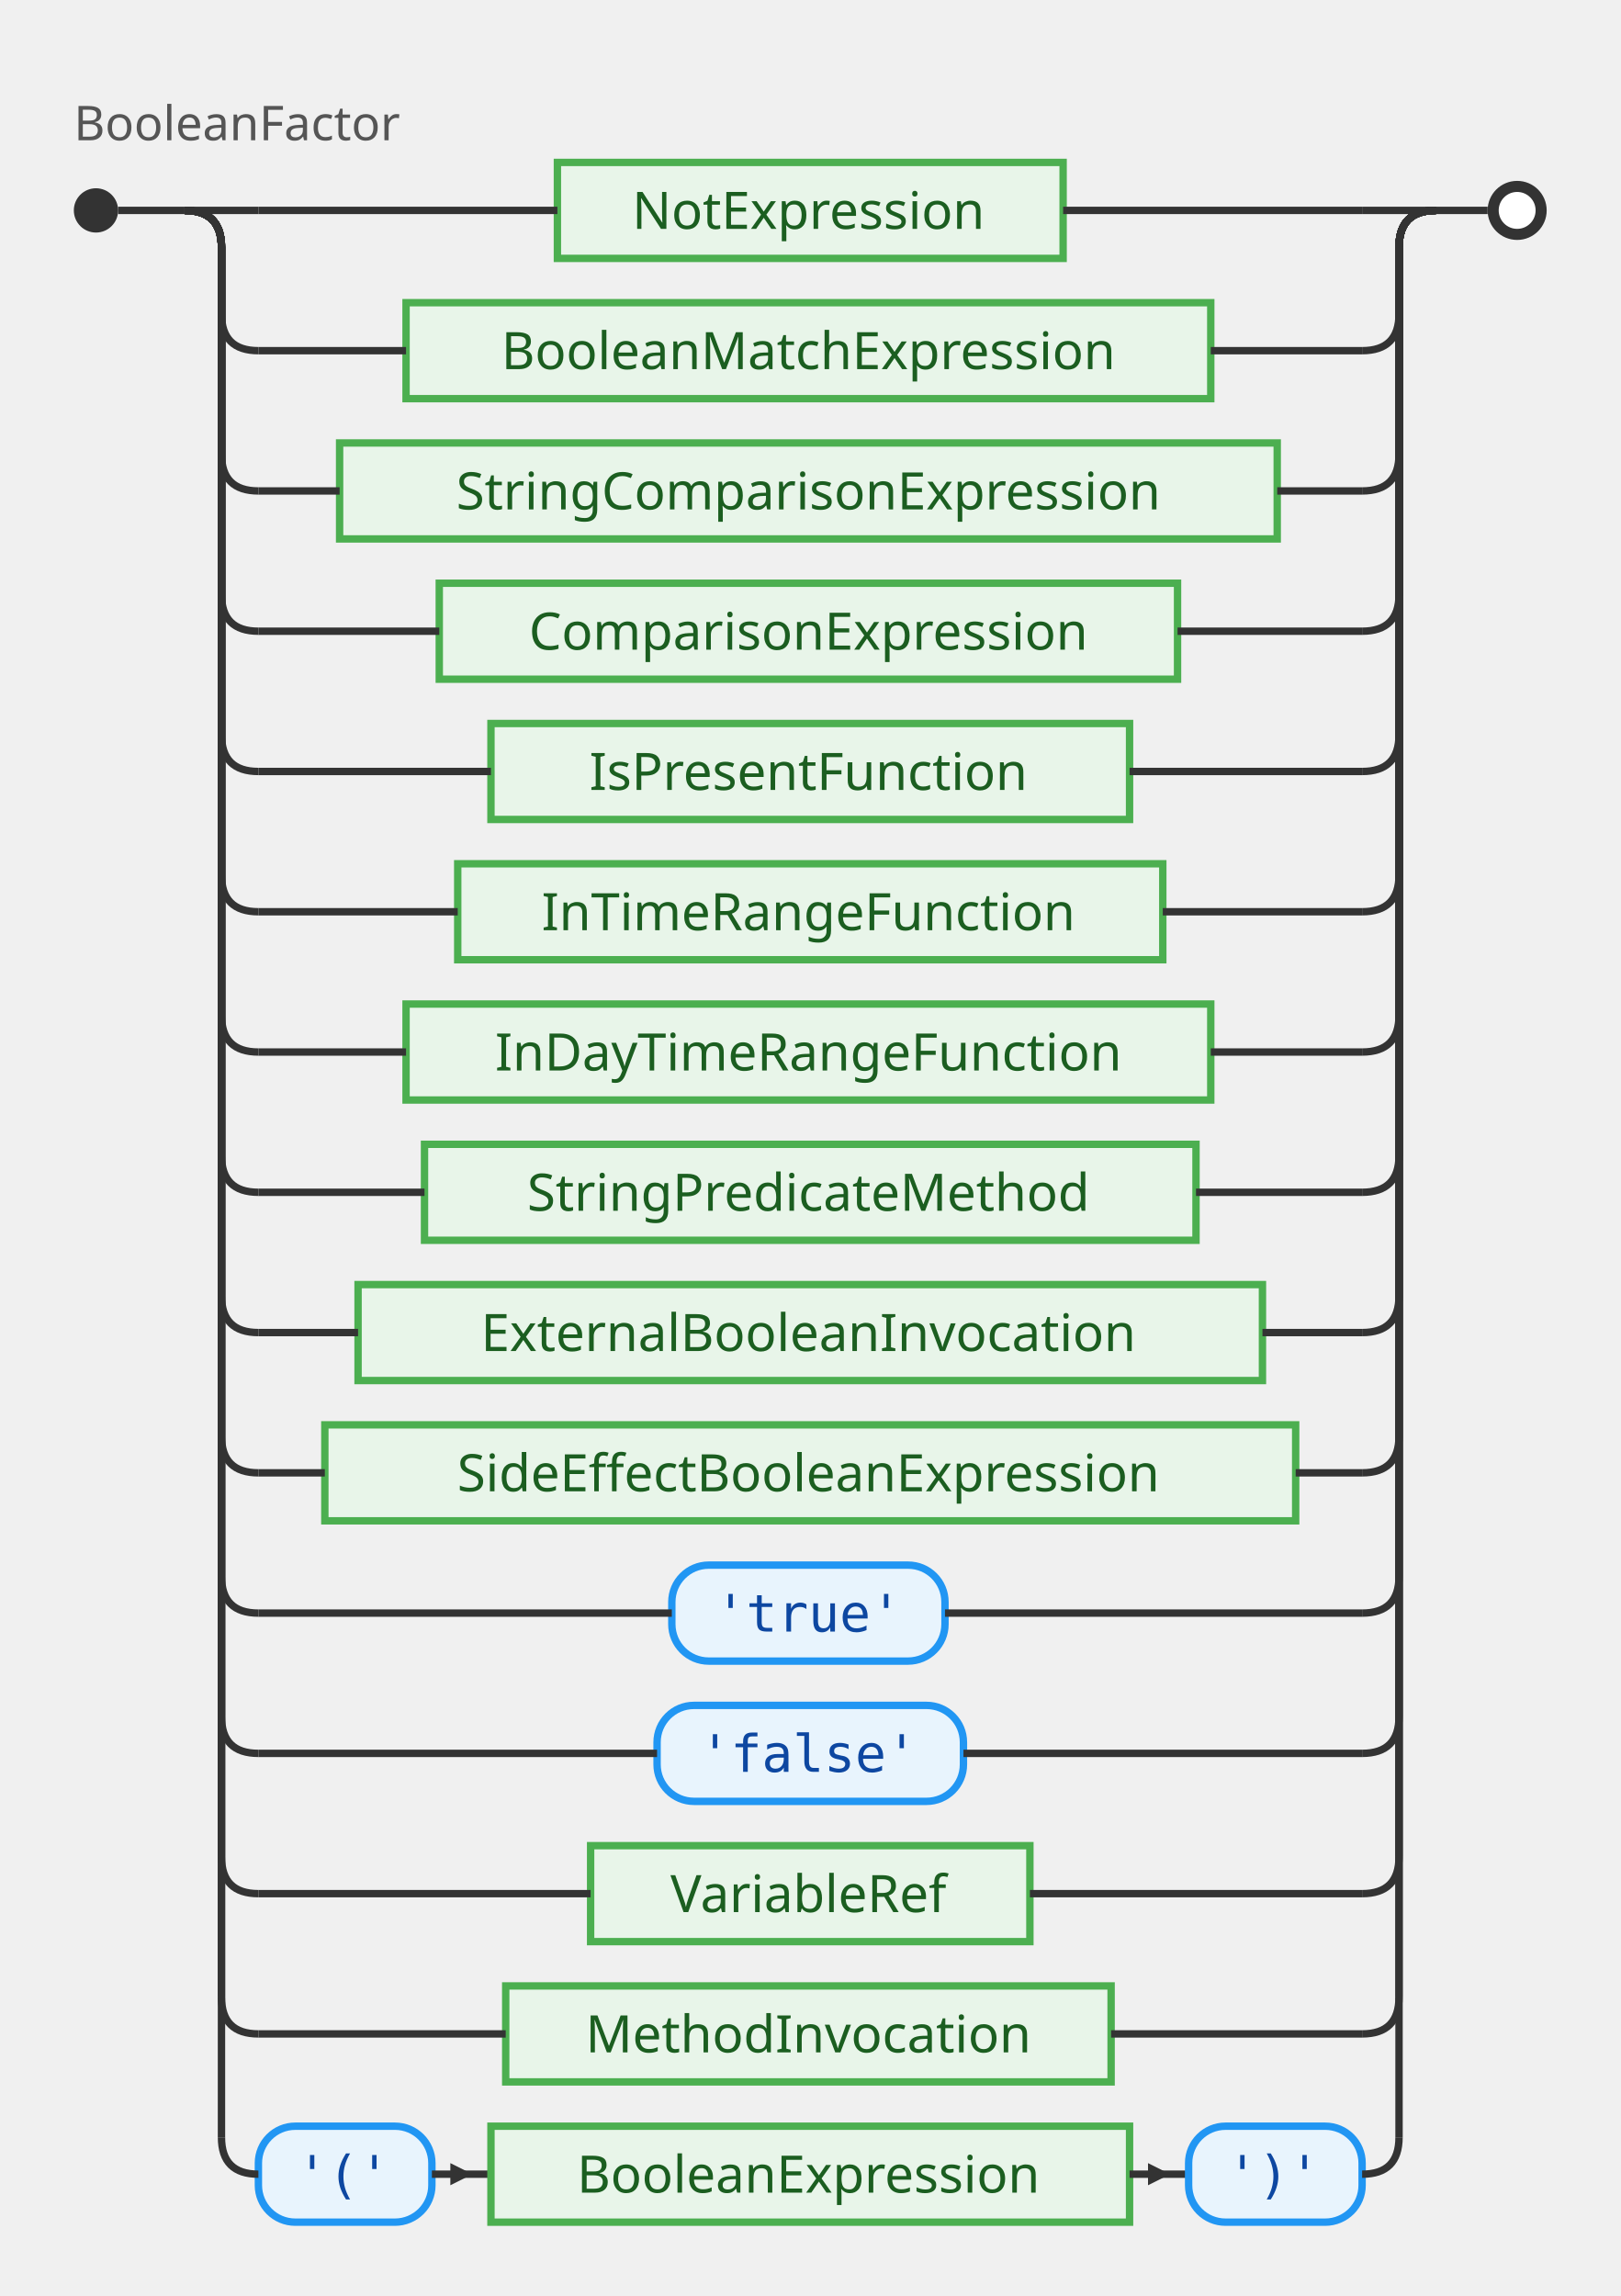
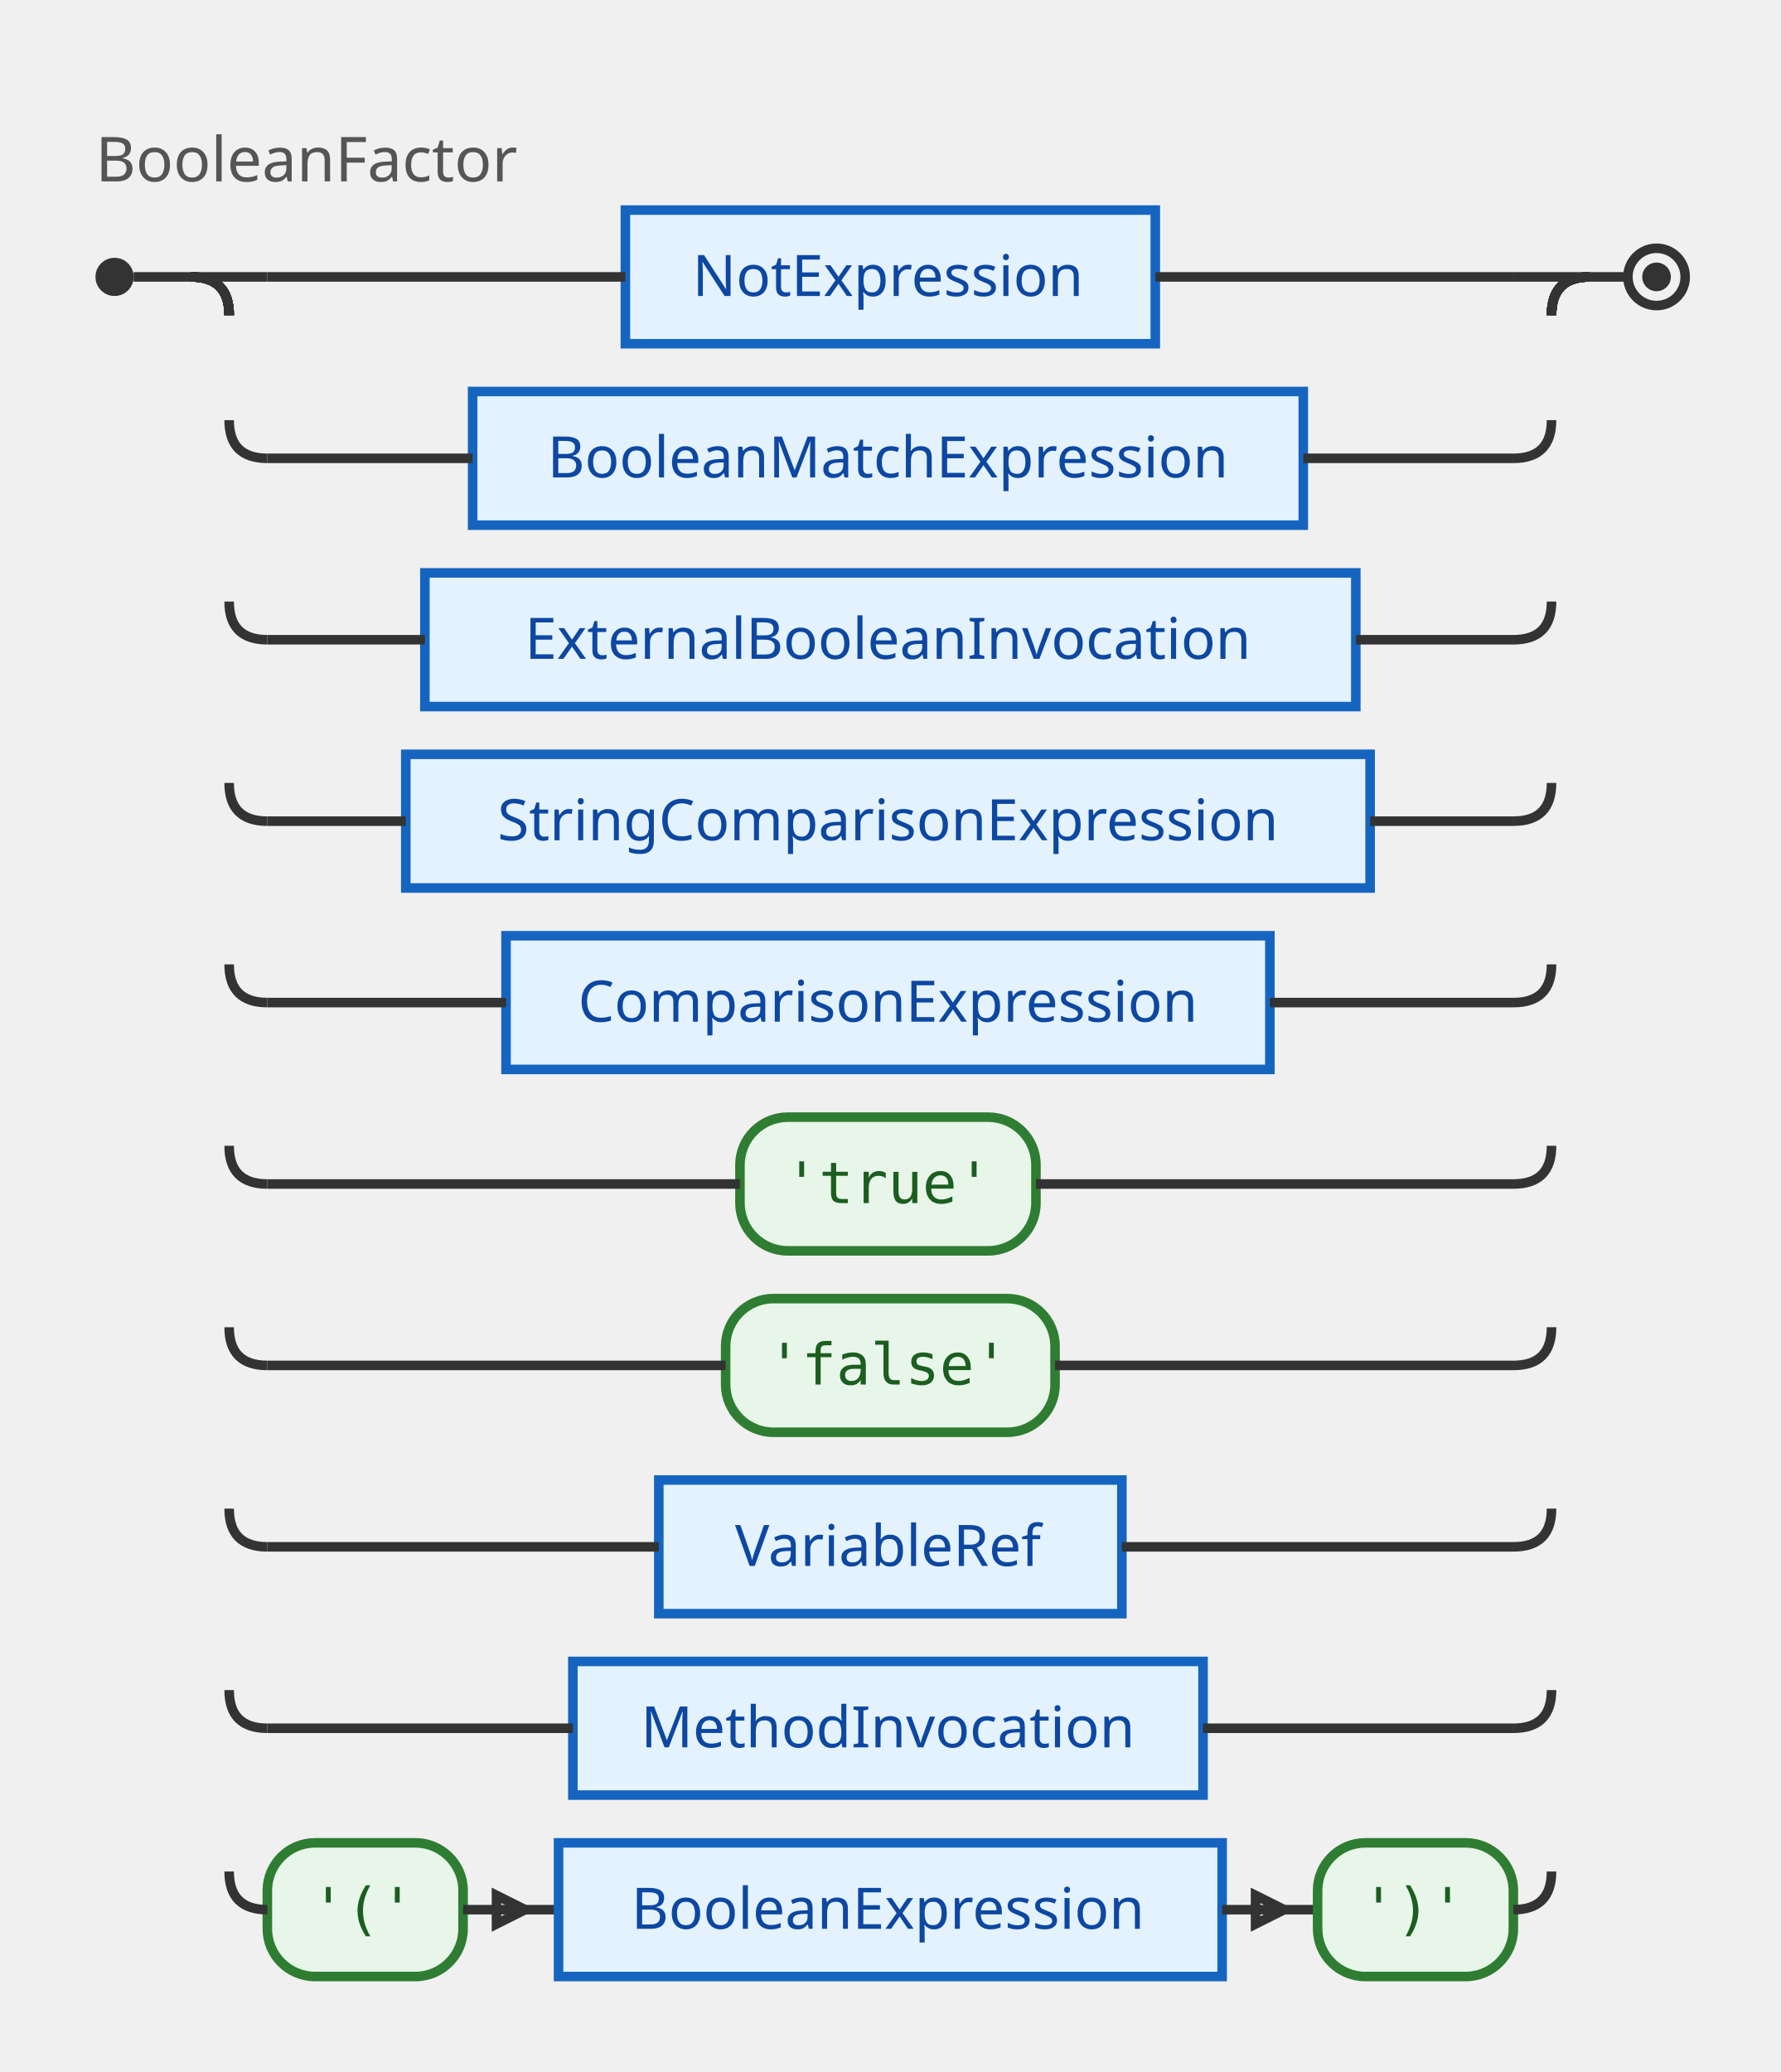
- <svg xmlns="http://www.w3.org/2000/svg" xmlns:xlink="http://www.w3.org/1999/xlink" width="439" height="622">
+ <svg xmlns="http://www.w3.org/2000/svg" width="373" height="434">
  <style>
-   svg { background: white; font-family: sans-serif; }
  .rail { stroke: #333; stroke-width: 2; fill: none; }
-   .arrow { fill: #333; }
-   .terminal-box { fill: #E8F4FD; stroke: #2196F3; stroke-width: 2; rx: 10; ry: 10; }
-   .nonterminal-box { fill: #E8F5E9; stroke: #4CAF50; stroke-width: 2; }
-   .nonterminal-box:hover { fill: #C8E6C9; stroke: #2E7D32; cursor: pointer; }
-   .terminal-text { font-family: monospace; font-size: 14px; fill: #0D47A1; }
-   .nonterminal-text { font-family: sans-serif; font-size: 14px; fill: #1B5E20; }
-   a:hover .nonterminal-text { fill: #1B5E20; text-decoration: underline; }
+   .arrow { stroke: #333; stroke-width: 2; fill: none; }
+   .terminal-box { fill: #e8f5e9; stroke: #2e7d32; stroke-width: 2; }
+   .terminal-text { font-family: monospace; font-size: 12px; fill: #1b5e20; }
+   .nonterminal-box { fill: #e3f2fd; stroke: #1565c0; stroke-width: 2; }
+   .nonterminal-text { font-family: sans-serif; font-size: 12px; fill: #0d47a1; }
  .start-circle { fill: #333; stroke: none; }
-   .end-circle-outer { fill: #333; stroke: none; }
-   .end-circle-inner { fill: white; stroke: none; }
+   .end-circle-outer { fill: none; stroke: #333; stroke-width: 2; }
+   .end-circle-inner { fill: #333; stroke: none; }
+   rect, g { transition: all 0.3s; }
</style>
  <text x="20" y="38" font-size="13" fill="#555" font-family="sans-serif">BooleanFactor</text>
-   <circle cx="26" cy="57" r="6" class="start-circle" />
-   <line x1="32" y1="57" x2="50" y2="57" class="rail" />
-   <a xlink:href="#NotExpression" target="_top">
-     <rect x="151" y="44" width="137" height="26" class="nonterminal-box" />
-     <text x="219" y="62" text-anchor="middle" class="nonterminal-text">NotExpression</text>
-   </a>
-   <line x1="70" y1="57" x2="151" y2="57" class="rail" />
-   <line x1="288" y1="57" x2="369" y2="57" class="rail" />
-   <line x1="50" y1="57" x2="70" y2="57" class="rail" />
-   <line x1="369" y1="57" x2="389" y2="57" class="rail" />
-   <a xlink:href="#BooleanMatchExpression" target="_top">
-     <rect x="110" y="82" width="218" height="26" class="nonterminal-box" />
-     <text x="219" y="100" text-anchor="middle" class="nonterminal-text">BooleanMatchExpression</text>
-   </a>
-   <line x1="70" y1="95" x2="110" y2="95" class="rail" />
-   <line x1="328" y1="95" x2="369" y2="95" class="rail" />
-   <path d="M 50,57 Q 60,57 60,67" class="rail" />
-   <line x1="60" y1="67" x2="60" y2="85" class="rail" />
-   <path d="M 60,85 Q 60,95 70,95" class="rail" />
-   <path d="M 369,95 Q 379,95 379,85" class="rail" />
-   <line x1="379" y1="85" x2="379" y2="67" class="rail" />
-   <path d="M 379,67 Q 379,57 389,57" class="rail" />
-   <a xlink:href="#StringComparisonExpression" target="_top">
-     <rect x="92" y="120" width="254" height="26" class="nonterminal-box" />
-     <text x="219" y="138" text-anchor="middle" class="nonterminal-text">StringComparisonExpression</text>
-   </a>
-   <line x1="70" y1="133" x2="92" y2="133" class="rail" />
-   <line x1="346" y1="133" x2="369" y2="133" class="rail" />
-   <path d="M 50,57 Q 60,57 60,67" class="rail" />
-   <line x1="60" y1="67" x2="60" y2="123" class="rail" />
-   <path d="M 60,123 Q 60,133 70,133" class="rail" />
-   <path d="M 369,133 Q 379,133 379,123" class="rail" />
-   <line x1="379" y1="123" x2="379" y2="67" class="rail" />
-   <path d="M 379,67 Q 379,57 389,57" class="rail" />
-   <a xlink:href="#ComparisonExpression" target="_top">
-     <rect x="119" y="158" width="200" height="26" class="nonterminal-box" />
-     <text x="219" y="176" text-anchor="middle" class="nonterminal-text">ComparisonExpression</text>
-   </a>
-   <line x1="70" y1="171" x2="119" y2="171" class="rail" />
-   <line x1="319" y1="171" x2="369" y2="171" class="rail" />
-   <path d="M 50,57 Q 60,57 60,67" class="rail" />
-   <line x1="60" y1="67" x2="60" y2="161" class="rail" />
-   <path d="M 60,161 Q 60,171 70,171" class="rail" />
-   <path d="M 369,171 Q 379,171 379,161" class="rail" />
-   <line x1="379" y1="161" x2="379" y2="67" class="rail" />
-   <path d="M 379,67 Q 379,57 389,57" class="rail" />
-   <a xlink:href="#IsPresentFunction" target="_top">
-     <rect x="133" y="196" width="173" height="26" class="nonterminal-box" />
-     <text x="219" y="214" text-anchor="middle" class="nonterminal-text">IsPresentFunction</text>
-   </a>
-   <line x1="70" y1="209" x2="133" y2="209" class="rail" />
-   <line x1="306" y1="209" x2="369" y2="209" class="rail" />
-   <path d="M 50,57 Q 60,57 60,67" class="rail" />
-   <line x1="60" y1="67" x2="60" y2="199" class="rail" />
-   <path d="M 60,199 Q 60,209 70,209" class="rail" />
-   <path d="M 369,209 Q 379,209 379,199" class="rail" />
-   <line x1="379" y1="199" x2="379" y2="67" class="rail" />
-   <path d="M 379,67 Q 379,57 389,57" class="rail" />
-   <a xlink:href="#InTimeRangeFunction" target="_top">
-     <rect x="124" y="234" width="191" height="26" class="nonterminal-box" />
-     <text x="219" y="252" text-anchor="middle" class="nonterminal-text">InTimeRangeFunction</text>
-   </a>
-   <line x1="70" y1="247" x2="124" y2="247" class="rail" />
-   <line x1="315" y1="247" x2="369" y2="247" class="rail" />
-   <path d="M 50,57 Q 60,57 60,67" class="rail" />
-   <line x1="60" y1="67" x2="60" y2="237" class="rail" />
-   <path d="M 60,237 Q 60,247 70,247" class="rail" />
-   <path d="M 369,247 Q 379,247 379,237" class="rail" />
-   <line x1="379" y1="237" x2="379" y2="67" class="rail" />
-   <path d="M 379,67 Q 379,57 389,57" class="rail" />
-   <a xlink:href="#InDayTimeRangeFunction" target="_top">
-     <rect x="110" y="272" width="218" height="26" class="nonterminal-box" />
-     <text x="219" y="290" text-anchor="middle" class="nonterminal-text">InDayTimeRangeFunction</text>
-   </a>
-   <line x1="70" y1="285" x2="110" y2="285" class="rail" />
-   <line x1="328" y1="285" x2="369" y2="285" class="rail" />
-   <path d="M 50,57 Q 60,57 60,67" class="rail" />
-   <line x1="60" y1="67" x2="60" y2="275" class="rail" />
-   <path d="M 60,275 Q 60,285 70,285" class="rail" />
-   <path d="M 369,285 Q 379,285 379,275" class="rail" />
-   <line x1="379" y1="275" x2="379" y2="67" class="rail" />
-   <path d="M 379,67 Q 379,57 389,57" class="rail" />
-   <a xlink:href="#StringPredicateMethod" target="_top">
-     <rect x="115" y="310" width="209" height="26" class="nonterminal-box" />
-     <text x="219" y="328" text-anchor="middle" class="nonterminal-text">StringPredicateMethod</text>
-   </a>
-   <line x1="70" y1="323" x2="115" y2="323" class="rail" />
-   <line x1="324" y1="323" x2="369" y2="323" class="rail" />
-   <path d="M 50,57 Q 60,57 60,67" class="rail" />
-   <line x1="60" y1="67" x2="60" y2="313" class="rail" />
-   <path d="M 60,313 Q 60,323 70,323" class="rail" />
-   <path d="M 369,323 Q 379,323 379,313" class="rail" />
-   <line x1="379" y1="313" x2="379" y2="67" class="rail" />
-   <path d="M 379,67 Q 379,57 389,57" class="rail" />
-   <a xlink:href="#ExternalBooleanInvocation" target="_top">
-     <rect x="97" y="348" width="245" height="26" class="nonterminal-box" />
-     <text x="219" y="366" text-anchor="middle" class="nonterminal-text">ExternalBooleanInvocation</text>
-   </a>
-   <line x1="70" y1="361" x2="97" y2="361" class="rail" />
-   <line x1="342" y1="361" x2="369" y2="361" class="rail" />
-   <path d="M 50,57 Q 60,57 60,67" class="rail" />
-   <line x1="60" y1="67" x2="60" y2="351" class="rail" />
-   <path d="M 60,351 Q 60,361 70,361" class="rail" />
-   <path d="M 369,361 Q 379,361 379,351" class="rail" />
-   <line x1="379" y1="351" x2="379" y2="67" class="rail" />
-   <path d="M 379,67 Q 379,57 389,57" class="rail" />
-   <a xlink:href="#SideEffectBooleanExpression" target="_top">
-     <rect x="88" y="386" width="263" height="26" class="nonterminal-box" />
-     <text x="219" y="404" text-anchor="middle" class="nonterminal-text">SideEffectBooleanExpression</text>
-   </a>
-   <line x1="70" y1="399" x2="88" y2="399" class="rail" />
-   <line x1="351" y1="399" x2="369" y2="399" class="rail" />
-   <path d="M 50,57 Q 60,57 60,67" class="rail" />
-   <line x1="60" y1="67" x2="60" y2="389" class="rail" />
-   <path d="M 60,389 Q 60,399 70,399" class="rail" />
-   <path d="M 369,399 Q 379,399 379,389" class="rail" />
-   <line x1="379" y1="389" x2="379" y2="67" class="rail" />
-   <path d="M 379,67 Q 379,57 389,57" class="rail" />
-   <rect x="182" y="424" width="74" height="26" rx="10" ry="10" class="terminal-box" />
-   <text x="219" y="442" text-anchor="middle" class="terminal-text">'true'</text>
-   <line x1="70" y1="437" x2="182" y2="437" class="rail" />
-   <line x1="256" y1="437" x2="369" y2="437" class="rail" />
-   <path d="M 50,57 Q 60,57 60,67" class="rail" />
-   <line x1="60" y1="67" x2="60" y2="427" class="rail" />
-   <path d="M 60,427 Q 60,437 70,437" class="rail" />
-   <path d="M 369,437 Q 379,437 379,427" class="rail" />
-   <line x1="379" y1="427" x2="379" y2="67" class="rail" />
-   <path d="M 379,67 Q 379,57 389,57" class="rail" />
-   <rect x="178" y="462" width="83" height="26" rx="10" ry="10" class="terminal-box" />
-   <text x="219" y="480" text-anchor="middle" class="terminal-text">'false'</text>
-   <line x1="70" y1="475" x2="178" y2="475" class="rail" />
-   <line x1="261" y1="475" x2="369" y2="475" class="rail" />
-   <path d="M 50,57 Q 60,57 60,67" class="rail" />
-   <line x1="60" y1="67" x2="60" y2="465" class="rail" />
-   <path d="M 60,465 Q 60,475 70,475" class="rail" />
-   <path d="M 369,475 Q 379,475 379,465" class="rail" />
-   <line x1="379" y1="465" x2="379" y2="67" class="rail" />
-   <path d="M 379,67 Q 379,57 389,57" class="rail" />
-   <a xlink:href="#VariableRef" target="_top">
-     <rect x="160" y="500" width="119" height="26" class="nonterminal-box" />
-     <text x="219" y="518" text-anchor="middle" class="nonterminal-text">VariableRef</text>
-   </a>
-   <line x1="70" y1="513" x2="160" y2="513" class="rail" />
-   <line x1="279" y1="513" x2="369" y2="513" class="rail" />
-   <path d="M 50,57 Q 60,57 60,67" class="rail" />
-   <line x1="60" y1="67" x2="60" y2="503" class="rail" />
-   <path d="M 60,503 Q 60,513 70,513" class="rail" />
-   <path d="M 369,513 Q 379,513 379,503" class="rail" />
-   <line x1="379" y1="503" x2="379" y2="67" class="rail" />
-   <path d="M 379,67 Q 379,57 389,57" class="rail" />
-   <a xlink:href="#MethodInvocation" target="_top">
-     <rect x="137" y="538" width="164" height="26" class="nonterminal-box" />
-     <text x="219" y="556" text-anchor="middle" class="nonterminal-text">MethodInvocation</text>
-   </a>
-   <line x1="70" y1="551" x2="137" y2="551" class="rail" />
-   <line x1="301" y1="551" x2="369" y2="551" class="rail" />
-   <path d="M 50,57 Q 60,57 60,67" class="rail" />
-   <line x1="60" y1="67" x2="60" y2="541" class="rail" />
-   <path d="M 60,541 Q 60,551 70,551" class="rail" />
-   <path d="M 369,551 Q 379,551 379,541" class="rail" />
-   <line x1="379" y1="541" x2="379" y2="67" class="rail" />
-   <path d="M 379,67 Q 379,57 389,57" class="rail" />
-   <rect x="70" y="576" width="47" height="26" rx="10" ry="10" class="terminal-box" />
-   <text x="93" y="594" text-anchor="middle" class="terminal-text">'('</text>
-   <line x1="117" y1="589" x2="133" y2="589" class="rail" />
-   <polygon points="122,586 128,589 122,592" class="arrow" />
-   <a xlink:href="#BooleanExpression" target="_top">
-     <rect x="133" y="576" width="173" height="26" class="nonterminal-box" />
-     <text x="219" y="594" text-anchor="middle" class="nonterminal-text">BooleanExpression</text>
-   </a>
-   <line x1="306" y1="589" x2="322" y2="589" class="rail" />
-   <polygon points="311,586 317,589 311,592" class="arrow" />
-   <rect x="322" y="576" width="47" height="26" rx="10" ry="10" class="terminal-box" />
-   <text x="345" y="594" text-anchor="middle" class="terminal-text">')'</text>
-   <path d="M 50,57 Q 60,57 60,67" class="rail" />
-   <line x1="60" y1="67" x2="60" y2="579" class="rail" />
-   <path d="M 60,579 Q 60,589 70,589" class="rail" />
-   <path d="M 369,589 Q 379,589 379,579" class="rail" />
-   <line x1="379" y1="579" x2="379" y2="67" class="rail" />
-   <path d="M 379,67 Q 379,57 389,57" class="rail" />
-   <line x1="389" y1="57" x2="403" y2="57" class="rail" />
-   <circle cx="411" cy="57" r="8" class="end-circle-outer" />
-   <circle cx="411" cy="57" r="5" class="end-circle-inner" />
+   <circle cx="24" cy="58" r="4" class="start-circle" />
+   <line x1="28" y1="58" x2="40" y2="58" class="rail" />
+   <g id="377478451">
+     <g id="1685232414">
+       <rect x="131" y="44" width="111" height="28" class="nonterminal-box" />
+       <text x="186" y="62" text-anchor="middle" class="nonterminal-text">NotExpression</text>
+     </g>
+     <line x1="56" y1="58" x2="131" y2="58" class="rail" />
+     <line x1="242" y1="58" x2="317" y2="58" class="rail" />
+     <line x1="40" y1="58" x2="56" y2="58" class="rail" />
+     <line x1="317" y1="58" x2="333" y2="58" class="rail" />
+     <g id="280744458">
+       <rect x="99" y="82" width="174" height="28" class="nonterminal-box" />
+       <text x="186" y="100" text-anchor="middle" class="nonterminal-text">BooleanMatchExpression</text>
+     </g>
+     <line x1="56" y1="96" x2="99" y2="96" class="rail" />
+     <line x1="273" y1="96" x2="317" y2="96" class="rail" />
+     <path d="M40,58 Q48,58 48,66" class="rail" fill="none" />
+     <path d="M48,88 Q48,96 56,96" class="rail" fill="none" />
+     <path d="M317,96 Q325,96 325,88" class="rail" fill="none" />
+     <path d="M325,66 Q325,58 333,58" class="rail" fill="none" />
+     <g id="1213216872">
+       <rect x="89" y="120" width="195" height="28" class="nonterminal-box" />
+       <text x="186" y="138" text-anchor="middle" class="nonterminal-text">ExternalBooleanInvocation</text>
+     </g>
+     <line x1="56" y1="134" x2="89" y2="134" class="rail" />
+     <line x1="284" y1="134" x2="317" y2="134" class="rail" />
+     <path d="M40,58 Q48,58 48,66" class="rail" fill="none" />
+     <path d="M48,126 Q48,134 56,134" class="rail" fill="none" />
+     <path d="M317,134 Q325,134 325,126" class="rail" fill="none" />
+     <path d="M325,66 Q325,58 333,58" class="rail" fill="none" />
+     <g id="1754638213">
+       <rect x="85" y="158" width="202" height="28" class="nonterminal-box" />
+       <text x="186" y="176" text-anchor="middle" class="nonterminal-text">StringComparisonExpression</text>
+     </g>
+     <line x1="56" y1="172" x2="85" y2="172" class="rail" />
+     <line x1="287" y1="172" x2="317" y2="172" class="rail" />
+     <path d="M40,58 Q48,58 48,66" class="rail" fill="none" />
+     <path d="M48,164 Q48,172 56,172" class="rail" fill="none" />
+     <path d="M317,172 Q325,172 325,164" class="rail" fill="none" />
+     <path d="M325,66 Q325,58 333,58" class="rail" fill="none" />
+     <g id="407858146">
+       <rect x="106" y="196" width="160" height="28" class="nonterminal-box" />
+       <text x="186" y="214" text-anchor="middle" class="nonterminal-text">ComparisonExpression</text>
+     </g>
+     <line x1="56" y1="210" x2="106" y2="210" class="rail" />
+     <line x1="266" y1="210" x2="317" y2="210" class="rail" />
+     <path d="M40,58 Q48,58 48,66" class="rail" fill="none" />
+     <path d="M48,202 Q48,210 56,210" class="rail" fill="none" />
+     <path d="M317,210 Q325,210 325,202" class="rail" fill="none" />
+     <path d="M325,66 Q325,58 333,58" class="rail" fill="none" />
+     <g id="1454031203">
+       <rect x="155" y="234" width="62" height="28" rx="10" ry="10" class="terminal-box" />
+       <text x="186" y="252" text-anchor="middle" class="terminal-text">'true'</text>
+     </g>
+     <line x1="56" y1="248" x2="155" y2="248" class="rail" />
+     <line x1="217" y1="248" x2="317" y2="248" class="rail" />
+     <path d="M40,58 Q48,58 48,66" class="rail" fill="none" />
+     <path d="M48,240 Q48,248 56,248" class="rail" fill="none" />
+     <path d="M317,248 Q325,248 325,240" class="rail" fill="none" />
+     <path d="M325,66 Q325,58 333,58" class="rail" fill="none" />
+     <g id="527446182">
+       <rect x="152" y="272" width="69" height="28" rx="10" ry="10" class="terminal-box" />
+       <text x="186" y="290" text-anchor="middle" class="terminal-text">'false'</text>
+     </g>
+     <line x1="56" y1="286" x2="152" y2="286" class="rail" />
+     <line x1="221" y1="286" x2="317" y2="286" class="rail" />
+     <path d="M40,58 Q48,58 48,66" class="rail" fill="none" />
+     <path d="M48,278 Q48,286 56,286" class="rail" fill="none" />
+     <path d="M317,286 Q325,286 325,278" class="rail" fill="none" />
+     <path d="M325,66 Q325,58 333,58" class="rail" fill="none" />
+     <g id="1511785794">
+       <rect x="138" y="310" width="97" height="28" class="nonterminal-box" />
+       <text x="186" y="328" text-anchor="middle" class="nonterminal-text">VariableRef</text>
+     </g>
+     <line x1="56" y1="324" x2="138" y2="324" class="rail" />
+     <line x1="235" y1="324" x2="317" y2="324" class="rail" />
+     <path d="M40,58 Q48,58 48,66" class="rail" fill="none" />
+     <path d="M48,316 Q48,324 56,324" class="rail" fill="none" />
+     <path d="M317,324 Q325,324 325,316" class="rail" fill="none" />
+     <path d="M325,66 Q325,58 333,58" class="rail" fill="none" />
+     <g id="963601816">
+       <rect x="120" y="348" width="132" height="28" class="nonterminal-box" />
+       <text x="186" y="366" text-anchor="middle" class="nonterminal-text">MethodInvocation</text>
+     </g>
+     <line x1="56" y1="362" x2="120" y2="362" class="rail" />
+     <line x1="252" y1="362" x2="317" y2="362" class="rail" />
+     <path d="M40,58 Q48,58 48,66" class="rail" fill="none" />
+     <path d="M48,354 Q48,362 56,362" class="rail" fill="none" />
+     <path d="M317,362 Q325,362 325,354" class="rail" fill="none" />
+     <path d="M325,66 Q325,58 333,58" class="rail" fill="none" />
+     <g id="1596467899">
+       <g id="961419791">
+         <rect x="56" y="386" width="41" height="28" rx="10" ry="10" class="terminal-box" />
+         <text x="76" y="404" text-anchor="middle" class="terminal-text">'('</text>
+       </g>
+       <line x1="97" y1="400" x2="117" y2="400" class="rail" />
+       <polygon points="104,397 110,400 104,403" class="arrow" />
+       <g id="665188480">
+         <rect x="117" y="386" width="139" height="28" class="nonterminal-box" />
+         <text x="186" y="404" text-anchor="middle" class="nonterminal-text">BooleanExpression</text>
+       </g>
+       <line x1="256" y1="400" x2="276" y2="400" class="rail" />
+       <polygon points="263,397 269,400 263,403" class="arrow" />
+       <g id="489279267">
+         <rect x="276" y="386" width="41" height="28" rx="10" ry="10" class="terminal-box" />
+         <text x="296" y="404" text-anchor="middle" class="terminal-text">')'</text>
+       </g>
+     </g>
+     <line x1="56" y1="400" x2="56" y2="400" class="rail" />
+     <line x1="317" y1="400" x2="317" y2="400" class="rail" />
+     <path d="M40,58 Q48,58 48,66" class="rail" fill="none" />
+     <path d="M48,392 Q48,400 56,400" class="rail" fill="none" />
+     <path d="M317,400 Q325,400 325,392" class="rail" fill="none" />
+     <path d="M325,66 Q325,58 333,58" class="rail" fill="none" />
+   </g>
+   <line x1="333" y1="58" x2="341" y2="58" class="rail" />
+   <circle cx="347" cy="58" r="6" class="end-circle-outer" />
+   <circle cx="347" cy="58" r="3" class="end-circle-inner" />
</svg>
